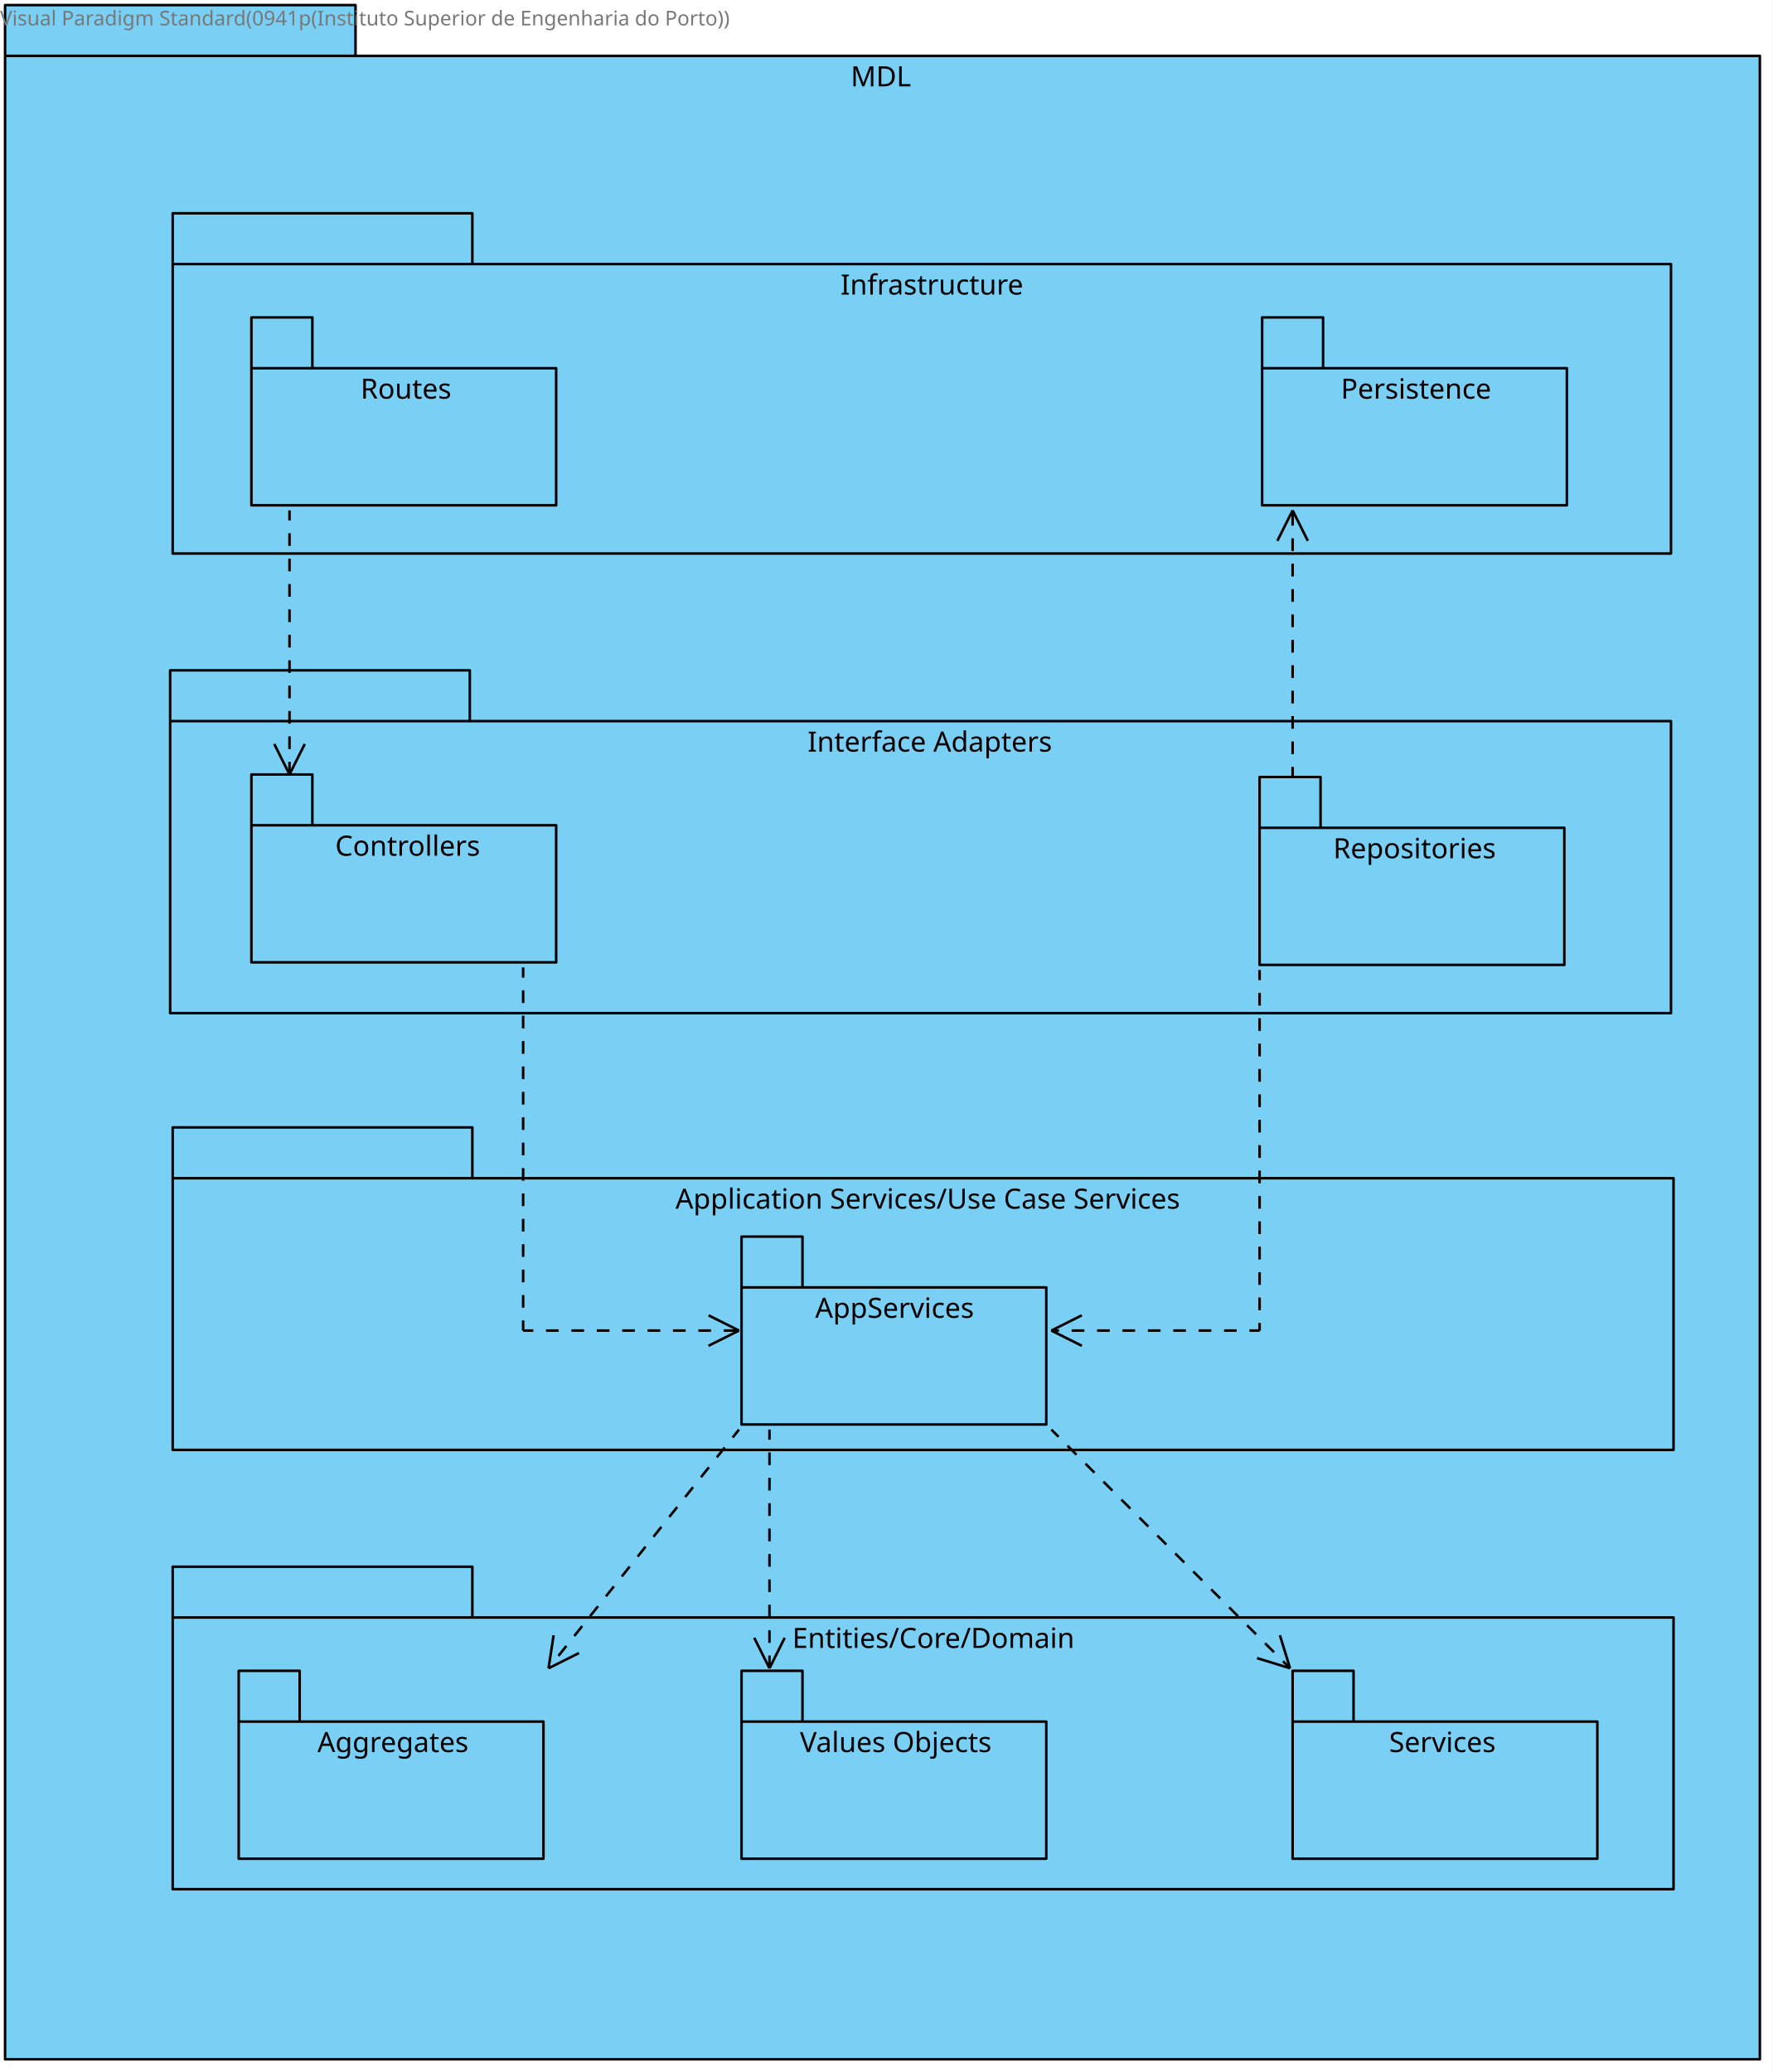
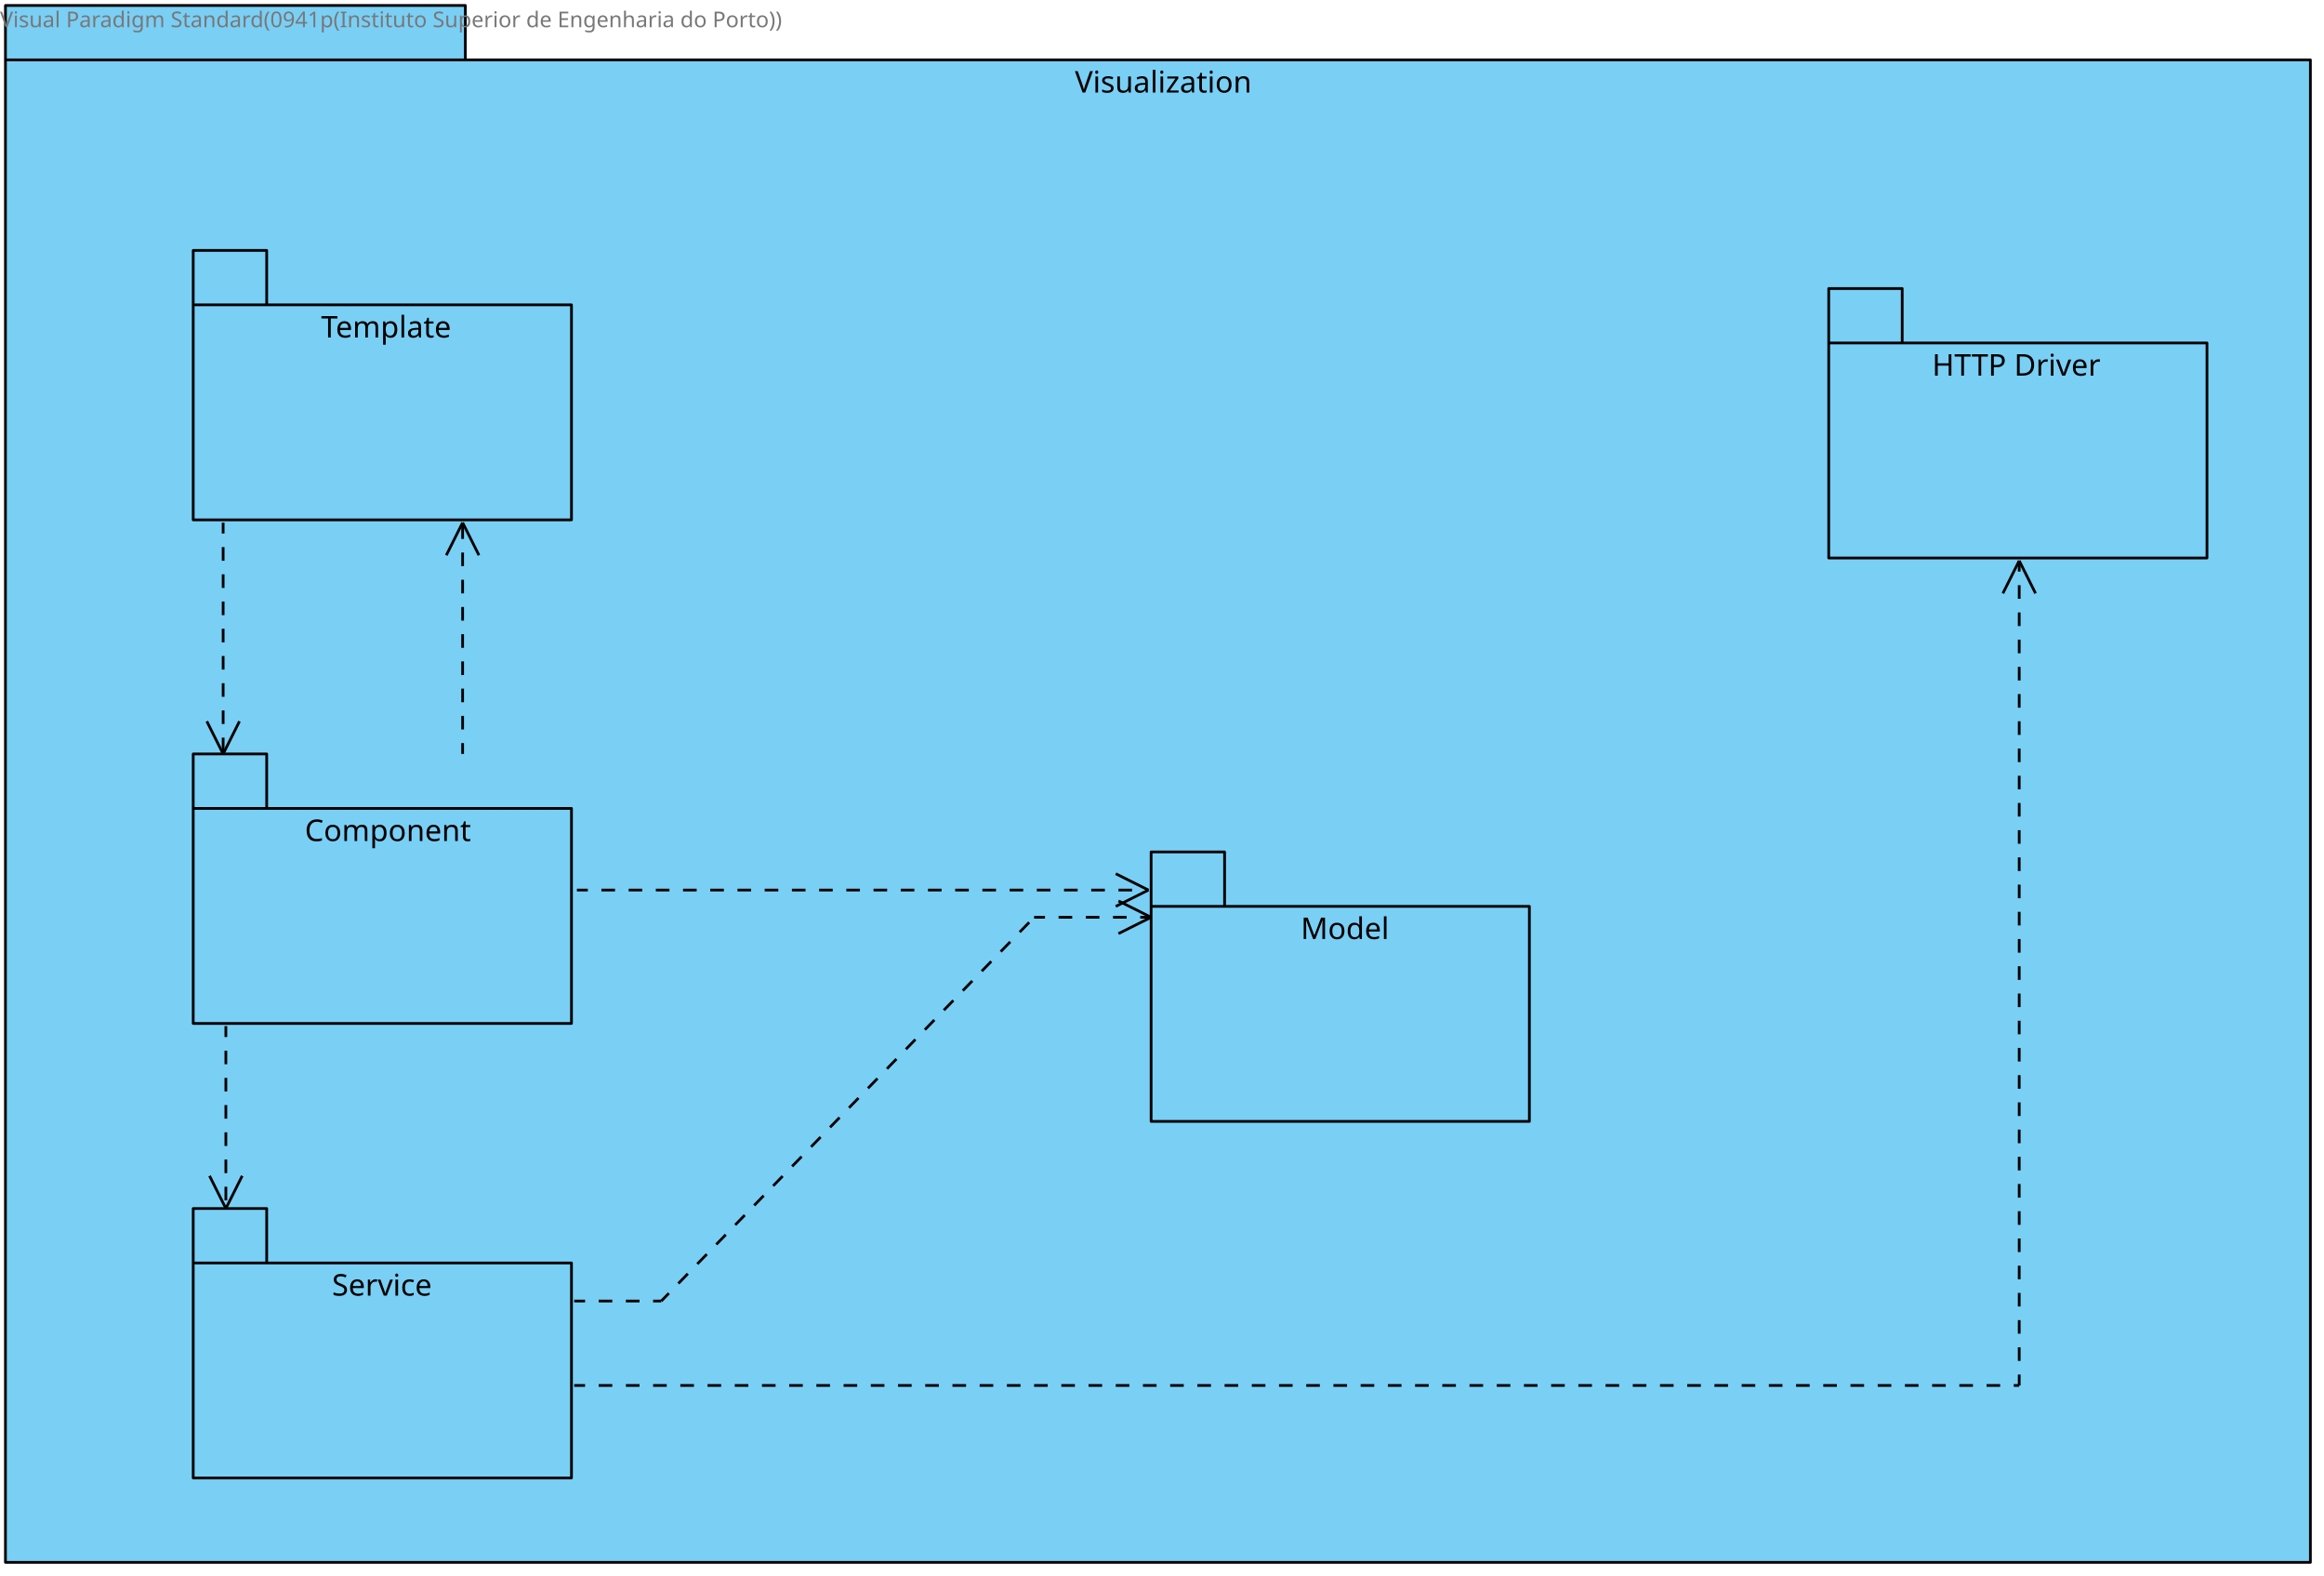
- <svg xmlns="http://www.w3.org/2000/svg" fill-opacity="0" color-rendering="auto" color-interpolation="auto" text-rendering="auto" stroke="rgb(0,0,0)" stroke-linecap="square" width="698" stroke-miterlimit="10" shape-rendering="auto" stroke-opacity="0" fill="rgb(0,0,0)" stroke-dasharray="none" font-weight="normal" stroke-width="1" height="816" font-family="'Dialog'" font-style="normal" stroke-linejoin="miter" font-size="12px" stroke-dashoffset="0" image-rendering="auto">
+ <svg xmlns="http://www.w3.org/2000/svg" fill-opacity="0" color-rendering="auto" color-interpolation="auto" text-rendering="auto" stroke="rgb(0,0,0)" stroke-linecap="square" width="854" stroke-miterlimit="10" shape-rendering="auto" stroke-opacity="0" fill="rgb(0,0,0)" stroke-dasharray="none" font-weight="normal" stroke-width="1" height="579" font-family="'Dialog'" font-style="normal" stroke-linejoin="miter" font-size="12px" stroke-dashoffset="0" image-rendering="auto">
  <defs id="genericDefs" />
  <g>
    <defs id="defs1">
      <clipPath clipPathUnits="userSpaceOnUse" id="clipPath1">
-         <path d="M-7 -7 L703 -7 L703 821 L-7 821 L-7 -7 Z" />
+         <path d="M-7 -7 L859 -7 L859 584 L-7 584 L-7 -7 Z" />
      </clipPath>
      <clipPath clipPathUnits="userSpaceOnUse" id="clipPath2">
-         <path d="M0 0 L0 790 L692 790 L692 0 Z" />
+         <path d="M0 0 L0 553 L848 553 L848 0 Z" />
      </clipPath>
      <clipPath clipPathUnits="userSpaceOnUse" id="clipPath3">
-         <path d="M-7 -7 L602 -7 L602 146 L-7 146 L-7 -7 Z" />
+         <path d="M-7 -7 L151 -7 L151 111 L-7 111 L-7 -7 Z" />
      </clipPath>
      <clipPath clipPathUnits="userSpaceOnUse" id="clipPath4">
-         <path d="M0 0 L0 115 L591 115 L591 0 Z" />
+         <path d="M0 0 L0 80 L140 80 L140 0 Z" />
      </clipPath>
      <clipPath clipPathUnits="userSpaceOnUse" id="clipPath5">
-         <path d="M-7 -7 L603 -7 L603 147 L-7 147 L-7 -7 Z" />
+         <path d="M0 0 L129 0 L129 214 L0 214 L0 0 Z" />
      </clipPath>
      <clipPath clipPathUnits="userSpaceOnUse" id="clipPath6">
-         <path d="M0 0 L0 116 L592 116 L592 0 Z" />
+         <path d="M0 0 L0 214 L129 214 L129 0 Z" />
      </clipPath>
      <clipPath clipPathUnits="userSpaceOnUse" id="clipPath7">
-         <path d="M-7 -7 L603 -7 L603 139 L-7 139 L-7 -7 Z" />
+         <path d="M0 0 L129 0 L129 196 L0 196 L0 0 Z" />
      </clipPath>
      <clipPath clipPathUnits="userSpaceOnUse" id="clipPath8">
-         <path d="M0 0 L0 108 L592 108 L592 0 Z" />
+         <path d="M0 0 L0 196 L129 196 L129 0 Z" />
      </clipPath>
      <clipPath clipPathUnits="userSpaceOnUse" id="clipPath9">
-         <path d="M-7 -7 L132 -7 L132 86 L-7 86 L-7 -7 Z" />
+         <path d="M0 0 L341 0 L341 270 L0 270 L0 0 Z" />
      </clipPath>
      <clipPath clipPathUnits="userSpaceOnUse" id="clipPath10">
-         <path d="M0 0 L0 55 L121 55 L121 0 Z" />
+         <path d="M0 0 L0 270 L341 270 L341 0 Z" />
      </clipPath>
      <clipPath clipPathUnits="userSpaceOnUse" id="clipPath11">
-         <path d="M0 0 L75 0 L75 179 L0 179 L0 0 Z" />
+         <path d="M0 0 L660 0 L660 432 L0 432 L0 0 Z" />
      </clipPath>
      <clipPath clipPathUnits="userSpaceOnUse" id="clipPath12">
-         <path d="M0 0 L0 179 L75 179 L75 0 Z" />
+         <path d="M0 0 L0 432 L660 432 L660 0 Z" />
      </clipPath>
      <clipPath clipPathUnits="userSpaceOnUse" id="clipPath13">
-         <path d="M0 0 L75 0 L75 180 L0 180 L0 0 Z" />
+         <path d="M0 0 L314 0 L314 104 L0 104 L0 0 Z" />
      </clipPath>
      <clipPath clipPathUnits="userSpaceOnUse" id="clipPath14">
-         <path d="M0 0 L0 180 L75 180 L75 0 Z" />
-       </clipPath>
-       <clipPath clipPathUnits="userSpaceOnUse" id="clipPath15">
-         <path d="M0 0 L179 0 L179 198 L0 198 L0 0 Z" />
-       </clipPath>
-       <clipPath clipPathUnits="userSpaceOnUse" id="clipPath16">
-         <path d="M0 0 L0 198 L179 198 L179 0 Z" />
-       </clipPath>
-       <clipPath clipPathUnits="userSpaceOnUse" id="clipPath17">
-         <path d="M0 0 L104 0 L104 198 L0 198 L0 0 Z" />
-       </clipPath>
-       <clipPath clipPathUnits="userSpaceOnUse" id="clipPath18">
-         <path d="M0 0 L0 198 L104 198 L104 0 Z" />
-       </clipPath>
-       <clipPath clipPathUnits="userSpaceOnUse" id="clipPath19">
-         <path d="M0 0 L198 0 L198 198 L0 198 L0 0 Z" />
-       </clipPath>
-       <clipPath clipPathUnits="userSpaceOnUse" id="clipPath20">
-         <path d="M0 0 L0 198 L198 198 L198 0 Z" />
-       </clipPath>
-       <clipPath clipPathUnits="userSpaceOnUse" id="clipPath21">
-         <path d="M0 0 L189 0 L189 247 L0 247 L0 0 Z" />
-       </clipPath>
-       <clipPath clipPathUnits="userSpaceOnUse" id="clipPath22">
-         <path d="M0 0 L0 247 L189 247 L189 0 Z" />
-       </clipPath>
-       <clipPath clipPathUnits="userSpaceOnUse" id="clipPath23">
-         <path d="M0 0 L186 0 L186 246 L0 246 L0 0 Z" />
-       </clipPath>
-       <clipPath clipPathUnits="userSpaceOnUse" id="clipPath24">
-         <path d="M0 0 L0 246 L186 246 L186 0 Z" />
+         <path d="M0 0 L0 104 L314 104 L314 0 Z" />
      </clipPath>
    </defs>
    <g fill="white" text-rendering="geometricPrecision" fill-opacity="1" stroke-opacity="1" stroke="white">
-       <rect x="0" width="698" height="816" y="0" stroke="none" />
+       <rect x="0" width="854" height="579" y="0" stroke="none" />
    </g>
    <g font-size="11px" transform="translate(2,2)" fill-opacity="1" fill="rgb(122,207,245)" text-rendering="geometricPrecision" image-rendering="optimizeQuality" font-family="sans-serif" stroke="rgb(122,207,245)" stroke-opacity="1">
-       <rect x="0" width="138" height="20" y="0" clip-path="url(#clipPath1)" stroke="none" />
-       <rect x="0" width="691" height="789" y="20" clip-path="url(#clipPath1)" stroke="none" />
+       <rect x="0" width="169" height="20" y="0" clip-path="url(#clipPath1)" stroke="none" />
+       <rect x="0" width="847" height="552" y="20" clip-path="url(#clipPath1)" stroke="none" />
    </g>
    <g stroke-linecap="butt" font-size="11px" transform="translate(2,2)" fill-opacity="1" fill="black" text-rendering="geometricPrecision" image-rendering="optimizeQuality" font-family="sans-serif" stroke-linejoin="round" stroke="black" stroke-opacity="1" stroke-miterlimit="0">
-       <path fill="none" d="M0 20 L691 20 L691 809 L0 809 L0 0 L138 0 L138 20" clip-path="url(#clipPath1)" />
+       <path fill="none" d="M0 20 L847 20 L847 572 L0 572 L0 0 L169 0 L169 20" clip-path="url(#clipPath1)" />
    </g>
    <g font-size="11px" transform="translate(2,22)" fill-opacity="1" fill="black" text-rendering="geometricPrecision" image-rendering="optimizeQuality" font-family="sans-serif" stroke="black" stroke-opacity="1">
-       <text x="333" xml:space="preserve" y="12" clip-path="url(#clipPath2)" stroke="none">MDL</text>
+       <text x="393" xml:space="preserve" y="12" clip-path="url(#clipPath2)" stroke="none">Visualization</text>
    </g>
-     <g font-size="11px" transform="translate(68,84)" fill-opacity="1" fill="rgb(122,207,245)" text-rendering="geometricPrecision" image-rendering="optimizeQuality" font-family="sans-serif" stroke="rgb(122,207,245)" stroke-opacity="1">
-       <rect x="0" width="118" height="20" y="0" clip-path="url(#clipPath3)" stroke="none" />
-       <rect x="0" width="590" height="114" y="20" clip-path="url(#clipPath3)" stroke="none" />
+     <g font-size="11px" transform="translate(71,92)" fill-opacity="1" fill="rgb(122,207,245)" text-rendering="geometricPrecision" image-rendering="optimizeQuality" font-family="sans-serif" stroke="rgb(122,207,245)" stroke-opacity="1">
+       <rect x="0" width="27" height="20" y="0" clip-path="url(#clipPath3)" stroke="none" />
+       <rect x="0" width="139" height="79" y="20" clip-path="url(#clipPath3)" stroke="none" />
    </g>
-     <g stroke-linecap="butt" font-size="11px" transform="translate(68,84)" fill-opacity="1" fill="black" text-rendering="geometricPrecision" image-rendering="optimizeQuality" font-family="sans-serif" stroke-linejoin="round" stroke="black" stroke-opacity="1" stroke-miterlimit="0">
-       <path fill="none" d="M0 20 L590 20 L590 134 L0 134 L0 0 L118 0 L118 20" clip-path="url(#clipPath3)" />
+     <g stroke-linecap="butt" font-size="11px" transform="translate(71,92)" fill-opacity="1" fill="black" text-rendering="geometricPrecision" image-rendering="optimizeQuality" font-family="sans-serif" stroke-linejoin="round" stroke="black" stroke-opacity="1" stroke-miterlimit="0">
+       <path fill="none" d="M0 20 L139 20 L139 99 L0 99 L0 0 L27 0 L27 20" clip-path="url(#clipPath3)" />
    </g>
-     <g font-size="11px" transform="translate(68,104)" fill-opacity="1" fill="black" text-rendering="geometricPrecision" image-rendering="optimizeQuality" font-family="sans-serif" stroke="black" stroke-opacity="1">
-       <text x="263" xml:space="preserve" y="12" clip-path="url(#clipPath4)" stroke="none">Infrastructure</text>
+     <g font-size="11px" transform="translate(71,112)" fill-opacity="1" fill="black" text-rendering="geometricPrecision" image-rendering="optimizeQuality" font-family="sans-serif" stroke="black" stroke-opacity="1">
+       <text x="47" xml:space="preserve" y="12" clip-path="url(#clipPath4)" stroke="none">Template</text>
    </g>
-     <g font-size="11px" transform="translate(67,264)" fill-opacity="1" fill="rgb(122,207,245)" text-rendering="geometricPrecision" image-rendering="optimizeQuality" font-family="sans-serif" stroke="rgb(122,207,245)" stroke-opacity="1">
-       <rect x="0" width="118" height="20" y="0" clip-path="url(#clipPath5)" stroke="none" />
-       <rect x="0" width="591" height="115" y="20" clip-path="url(#clipPath5)" stroke="none" />
+     <g font-size="11px" transform="translate(71,277)" fill-opacity="1" fill="rgb(122,207,245)" text-rendering="geometricPrecision" image-rendering="optimizeQuality" font-family="sans-serif" stroke="rgb(122,207,245)" stroke-opacity="1">
+       <rect x="0" width="27" height="20" y="0" clip-path="url(#clipPath3)" stroke="none" />
+       <rect x="0" width="139" height="79" y="20" clip-path="url(#clipPath3)" stroke="none" />
    </g>
-     <g stroke-linecap="butt" font-size="11px" transform="translate(67,264)" fill-opacity="1" fill="black" text-rendering="geometricPrecision" image-rendering="optimizeQuality" font-family="sans-serif" stroke-linejoin="round" stroke="black" stroke-opacity="1" stroke-miterlimit="0">
-       <path fill="none" d="M0 20 L591 20 L591 135 L0 135 L0 0 L118 0 L118 20" clip-path="url(#clipPath5)" />
+     <g stroke-linecap="butt" font-size="11px" transform="translate(71,277)" fill-opacity="1" fill="black" text-rendering="geometricPrecision" image-rendering="optimizeQuality" font-family="sans-serif" stroke-linejoin="round" stroke="black" stroke-opacity="1" stroke-miterlimit="0">
+       <path fill="none" d="M0 20 L139 20 L139 99 L0 99 L0 0 L27 0 L27 20" clip-path="url(#clipPath3)" />
    </g>
-     <g font-size="11px" transform="translate(67,284)" fill-opacity="1" fill="black" text-rendering="geometricPrecision" image-rendering="optimizeQuality" font-family="sans-serif" stroke="black" stroke-opacity="1">
-       <text x="251" xml:space="preserve" y="12" clip-path="url(#clipPath6)" stroke="none">Interface Adapters</text>
+     <g font-size="11px" transform="translate(71,297)" fill-opacity="1" fill="black" text-rendering="geometricPrecision" image-rendering="optimizeQuality" font-family="sans-serif" stroke="black" stroke-opacity="1">
+       <text x="41" xml:space="preserve" y="12" clip-path="url(#clipPath4)" stroke="none">Component</text>
    </g>
-     <g font-size="11px" transform="translate(68,444)" fill-opacity="1" fill="rgb(122,207,245)" text-rendering="geometricPrecision" image-rendering="optimizeQuality" font-family="sans-serif" stroke="rgb(122,207,245)" stroke-opacity="1">
-       <rect x="0" width="118" height="20" y="0" clip-path="url(#clipPath7)" stroke="none" />
-       <rect x="0" width="591" height="107" y="20" clip-path="url(#clipPath7)" stroke="none" />
+     <g font-size="11px" transform="translate(71,444)" fill-opacity="1" fill="rgb(122,207,245)" text-rendering="geometricPrecision" image-rendering="optimizeQuality" font-family="sans-serif" stroke="rgb(122,207,245)" stroke-opacity="1">
+       <rect x="0" width="27" height="20" y="0" clip-path="url(#clipPath3)" stroke="none" />
+       <rect x="0" width="139" height="79" y="20" clip-path="url(#clipPath3)" stroke="none" />
    </g>
-     <g stroke-linecap="butt" font-size="11px" transform="translate(68,444)" fill-opacity="1" fill="black" text-rendering="geometricPrecision" image-rendering="optimizeQuality" font-family="sans-serif" stroke-linejoin="round" stroke="black" stroke-opacity="1" stroke-miterlimit="0">
-       <path fill="none" d="M0 20 L591 20 L591 127 L0 127 L0 0 L118 0 L118 20" clip-path="url(#clipPath7)" />
+     <g stroke-linecap="butt" font-size="11px" transform="translate(71,444)" fill-opacity="1" fill="black" text-rendering="geometricPrecision" image-rendering="optimizeQuality" font-family="sans-serif" stroke-linejoin="round" stroke="black" stroke-opacity="1" stroke-miterlimit="0">
+       <path fill="none" d="M0 20 L139 20 L139 99 L0 99 L0 0 L27 0 L27 20" clip-path="url(#clipPath3)" />
    </g>
-     <g font-size="11px" transform="translate(68,464)" fill-opacity="1" fill="black" text-rendering="geometricPrecision" image-rendering="optimizeQuality" font-family="sans-serif" stroke="black" stroke-opacity="1">
-       <text x="198" xml:space="preserve" y="12" clip-path="url(#clipPath8)" stroke="none">Application Services/Use Case Services</text>
+     <g font-size="11px" transform="translate(71,464)" fill-opacity="1" fill="black" text-rendering="geometricPrecision" image-rendering="optimizeQuality" font-family="sans-serif" stroke="black" stroke-opacity="1">
+       <text x="51" xml:space="preserve" y="12" clip-path="url(#clipPath4)" stroke="none">Service</text>
    </g>
-     <g font-size="11px" transform="translate(68,617)" fill-opacity="1" fill="rgb(122,207,245)" text-rendering="geometricPrecision" image-rendering="optimizeQuality" font-family="sans-serif" stroke="rgb(122,207,245)" stroke-opacity="1">
-       <rect x="0" width="118" height="20" y="0" clip-path="url(#clipPath7)" stroke="none" />
-       <rect x="0" width="591" height="107" y="20" clip-path="url(#clipPath7)" stroke="none" />
+     <g font-size="11px" transform="translate(423,313)" fill-opacity="1" fill="rgb(122,207,245)" text-rendering="geometricPrecision" image-rendering="optimizeQuality" font-family="sans-serif" stroke="rgb(122,207,245)" stroke-opacity="1">
+       <rect x="0" width="27" height="20" y="0" clip-path="url(#clipPath3)" stroke="none" />
+       <rect x="0" width="139" height="79" y="20" clip-path="url(#clipPath3)" stroke="none" />
    </g>
-     <g stroke-linecap="butt" font-size="11px" transform="translate(68,617)" fill-opacity="1" fill="black" text-rendering="geometricPrecision" image-rendering="optimizeQuality" font-family="sans-serif" stroke-linejoin="round" stroke="black" stroke-opacity="1" stroke-miterlimit="0">
-       <path fill="none" d="M0 20 L591 20 L591 127 L0 127 L0 0 L118 0 L118 20" clip-path="url(#clipPath7)" />
+     <g stroke-linecap="butt" font-size="11px" transform="translate(423,313)" fill-opacity="1" fill="black" text-rendering="geometricPrecision" image-rendering="optimizeQuality" font-family="sans-serif" stroke-linejoin="round" stroke="black" stroke-opacity="1" stroke-miterlimit="0">
+       <path fill="none" d="M0 20 L139 20 L139 99 L0 99 L0 0 L27 0 L27 20" clip-path="url(#clipPath3)" />
    </g>
-     <g font-size="11px" transform="translate(68,637)" fill-opacity="1" fill="black" text-rendering="geometricPrecision" image-rendering="optimizeQuality" font-family="sans-serif" stroke="black" stroke-opacity="1">
-       <text x="244" xml:space="preserve" y="12" clip-path="url(#clipPath8)" stroke="none">Entities/Core/Domain</text>
+     <g font-size="11px" transform="translate(423,333)" fill-opacity="1" fill="black" text-rendering="geometricPrecision" image-rendering="optimizeQuality" font-family="sans-serif" stroke="black" stroke-opacity="1">
+       <text x="55" xml:space="preserve" y="12" clip-path="url(#clipPath4)" stroke="none">Model</text>
    </g>
-     <g font-size="11px" transform="translate(99,125)" fill-opacity="1" fill="rgb(122,207,245)" text-rendering="geometricPrecision" image-rendering="optimizeQuality" font-family="sans-serif" stroke="rgb(122,207,245)" stroke-opacity="1">
-       <rect x="0" width="24" height="20" y="0" clip-path="url(#clipPath9)" stroke="none" />
-       <rect x="0" width="120" height="54" y="20" clip-path="url(#clipPath9)" stroke="none" />
+     <g font-size="11px" transform="translate(672,106)" fill-opacity="1" fill="rgb(122,207,245)" text-rendering="geometricPrecision" image-rendering="optimizeQuality" font-family="sans-serif" stroke="rgb(122,207,245)" stroke-opacity="1">
+       <rect x="0" width="27" height="20" y="0" clip-path="url(#clipPath3)" stroke="none" />
+       <rect x="0" width="139" height="79" y="20" clip-path="url(#clipPath3)" stroke="none" />
    </g>
-     <g stroke-linecap="butt" font-size="11px" transform="translate(99,125)" fill-opacity="1" fill="black" text-rendering="geometricPrecision" image-rendering="optimizeQuality" font-family="sans-serif" stroke-linejoin="round" stroke="black" stroke-opacity="1" stroke-miterlimit="0">
-       <path fill="none" d="M0 20 L120 20 L120 74 L0 74 L0 0 L24 0 L24 20" clip-path="url(#clipPath9)" />
+     <g stroke-linecap="butt" font-size="11px" transform="translate(672,106)" fill-opacity="1" fill="black" text-rendering="geometricPrecision" image-rendering="optimizeQuality" font-family="sans-serif" stroke-linejoin="round" stroke="black" stroke-opacity="1" stroke-miterlimit="0">
+       <path fill="none" d="M0 20 L139 20 L139 99 L0 99 L0 0 L27 0 L27 20" clip-path="url(#clipPath3)" />
    </g>
-     <g font-size="11px" transform="translate(99,145)" fill-opacity="1" fill="black" text-rendering="geometricPrecision" image-rendering="optimizeQuality" font-family="sans-serif" stroke="black" stroke-opacity="1">
-       <text x="43" xml:space="preserve" y="12" clip-path="url(#clipPath10)" stroke="none">Routes</text>
+     <g font-size="11px" transform="translate(672,126)" fill-opacity="1" fill="black" text-rendering="geometricPrecision" image-rendering="optimizeQuality" font-family="sans-serif" stroke="black" stroke-opacity="1">
+       <text x="38" xml:space="preserve" y="12" clip-path="url(#clipPath4)" stroke="none">HTTP Driver</text>
    </g>
-     <g font-size="11px" transform="translate(497,125)" fill-opacity="1" fill="rgb(122,207,245)" text-rendering="geometricPrecision" image-rendering="optimizeQuality" font-family="sans-serif" stroke="rgb(122,207,245)" stroke-opacity="1">
-       <rect x="0" width="24" height="20" y="0" clip-path="url(#clipPath9)" stroke="none" />
-       <rect x="0" width="120" height="54" y="20" clip-path="url(#clipPath9)" stroke="none" />
+     <g fill-opacity="1" text-rendering="geometricPrecision" stroke="black" stroke-linecap="butt" transform="translate(20,129)" stroke-opacity="1" fill="black" stroke-dasharray="5" font-family="sans-serif" stroke-linejoin="round" font-size="11px" stroke-dashoffset="1" image-rendering="optimizeQuality">
+       <line y2="148" fill="none" x1="62" clip-path="url(#clipPath6)" x2="62" y1="63" />
+       <line clip-path="url(#clipPath6)" stroke-dashoffset="0" fill="none" x1="62" x2="68" y1="148" y2="136" stroke-dasharray="none" />
+       <line clip-path="url(#clipPath6)" stroke-dashoffset="0" fill="none" x1="62" x2="56" y1="148" y2="136" stroke-dasharray="none" />
    </g>
-     <g stroke-linecap="butt" font-size="11px" transform="translate(497,125)" fill-opacity="1" fill="black" text-rendering="geometricPrecision" image-rendering="optimizeQuality" font-family="sans-serif" stroke-linejoin="round" stroke="black" stroke-opacity="1" stroke-miterlimit="0">
-       <path fill="none" d="M0 20 L120 20 L120 74 L0 74 L0 0 L24 0 L24 20" clip-path="url(#clipPath9)" />
+     <g fill-opacity="1" text-rendering="geometricPrecision" stroke="black" stroke-linecap="butt" transform="translate(107,129)" stroke-opacity="1" fill="black" stroke-dasharray="5" font-family="sans-serif" stroke-linejoin="round" font-size="11px" stroke-dashoffset="1" image-rendering="optimizeQuality">
+       <line y2="63" fill="none" x1="63" clip-path="url(#clipPath6)" x2="63" y1="148" />
+       <line clip-path="url(#clipPath6)" stroke-dashoffset="0" fill="none" x1="63" x2="57" y1="63" y2="75" stroke-dasharray="none" />
+       <line clip-path="url(#clipPath6)" stroke-dashoffset="0" fill="none" x1="63" x2="69" y1="63" y2="75" stroke-dasharray="none" />
    </g>
-     <g font-size="11px" transform="translate(497,145)" fill-opacity="1" fill="black" text-rendering="geometricPrecision" image-rendering="optimizeQuality" font-family="sans-serif" stroke="black" stroke-opacity="1">
-       <text x="31" xml:space="preserve" y="12" clip-path="url(#clipPath10)" stroke="none">Persistence</text>
+     <g fill-opacity="1" text-rendering="geometricPrecision" stroke="black" stroke-linecap="butt" transform="translate(21,314)" stroke-opacity="1" fill="black" stroke-dasharray="5" font-family="sans-serif" stroke-linejoin="round" font-size="11px" stroke-dashoffset="1" image-rendering="optimizeQuality">
+       <line y2="130" fill="none" x1="62" clip-path="url(#clipPath8)" x2="62" y1="63" />
+       <line clip-path="url(#clipPath8)" stroke-dashoffset="0" fill="none" x1="62" x2="68" y1="130" y2="118" stroke-dasharray="none" />
+       <line clip-path="url(#clipPath8)" stroke-dashoffset="0" fill="none" x1="62" x2="56" y1="130" y2="118" stroke-dasharray="none" />
    </g>
-     <g font-size="11px" transform="translate(99,305)" fill-opacity="1" fill="rgb(122,207,245)" text-rendering="geometricPrecision" image-rendering="optimizeQuality" font-family="sans-serif" stroke="rgb(122,207,245)" stroke-opacity="1">
-       <rect x="0" width="24" height="20" y="0" clip-path="url(#clipPath9)" stroke="none" />
-       <rect x="0" width="120" height="54" y="20" clip-path="url(#clipPath9)" stroke="none" />
+     <g fill-opacity="1" text-rendering="geometricPrecision" stroke="black" stroke-linecap="butt" transform="translate(148,274)" stroke-opacity="1" fill="black" stroke-dasharray="5" font-family="sans-serif" stroke-linejoin="round" font-size="11px" stroke-dashoffset="1" image-rendering="optimizeQuality">
+       <line y2="204" fill="none" x1="63" clip-path="url(#clipPath10)" x2="95" y1="204" />
+       <line y2="63" fill="none" x1="95" clip-path="url(#clipPath10)" x2="232" y1="204" />
+       <line y2="63" fill="none" x1="232" clip-path="url(#clipPath10)" x2="275" y1="63" />
+       <line clip-path="url(#clipPath10)" stroke-dashoffset="0" fill="none" x1="275" x2="263" y1="63" y2="57" stroke-dasharray="none" />
+       <line clip-path="url(#clipPath10)" stroke-dashoffset="0" fill="none" x1="275" x2="263" y1="63" y2="69" stroke-dasharray="none" />
    </g>
-     <g stroke-linecap="butt" font-size="11px" transform="translate(99,305)" fill-opacity="1" fill="black" text-rendering="geometricPrecision" image-rendering="optimizeQuality" font-family="sans-serif" stroke-linejoin="round" stroke="black" stroke-opacity="1" stroke-miterlimit="0">
-       <path fill="none" d="M0 20 L120 20 L120 74 L0 74 L0 0 L24 0 L24 20" clip-path="url(#clipPath9)" />
+     <g fill-opacity="1" text-rendering="geometricPrecision" stroke="black" stroke-linecap="butt" transform="translate(148,143)" stroke-opacity="1" fill="black" stroke-dasharray="5" font-family="sans-serif" stroke-linejoin="round" font-size="11px" stroke-dashoffset="1" image-rendering="optimizeQuality">
+       <line y2="366" fill="none" x1="63" clip-path="url(#clipPath12)" x2="594" y1="366" />
+       <line y2="63" fill="none" x1="594" clip-path="url(#clipPath12)" x2="594" y1="366" />
+       <line clip-path="url(#clipPath12)" stroke-dashoffset="0" fill="none" x1="594" x2="588" y1="63" y2="75" stroke-dasharray="none" />
+       <line clip-path="url(#clipPath12)" stroke-dashoffset="0" fill="none" x1="594" x2="600" y1="63" y2="75" stroke-dasharray="none" />
    </g>
-     <g font-size="11px" transform="translate(99,325)" fill-opacity="1" fill="black" text-rendering="geometricPrecision" image-rendering="optimizeQuality" font-family="sans-serif" stroke="black" stroke-opacity="1">
-       <text x="33" xml:space="preserve" y="12" clip-path="url(#clipPath10)" stroke="none">Controllers</text>
-     </g>
-     <g font-size="11px" transform="translate(496,306)" fill-opacity="1" fill="rgb(122,207,245)" text-rendering="geometricPrecision" image-rendering="optimizeQuality" font-family="sans-serif" stroke="rgb(122,207,245)" stroke-opacity="1">
-       <rect x="0" width="24" height="20" y="0" clip-path="url(#clipPath9)" stroke="none" />
-       <rect x="0" width="120" height="54" y="20" clip-path="url(#clipPath9)" stroke="none" />
-     </g>
-     <g stroke-linecap="butt" font-size="11px" transform="translate(496,306)" fill-opacity="1" fill="black" text-rendering="geometricPrecision" image-rendering="optimizeQuality" font-family="sans-serif" stroke-linejoin="round" stroke="black" stroke-opacity="1" stroke-miterlimit="0">
-       <path fill="none" d="M0 20 L120 20 L120 74 L0 74 L0 0 L24 0 L24 20" clip-path="url(#clipPath9)" />
-     </g>
-     <g font-size="11px" transform="translate(496,326)" fill-opacity="1" fill="black" text-rendering="geometricPrecision" image-rendering="optimizeQuality" font-family="sans-serif" stroke="black" stroke-opacity="1">
-       <text x="29" xml:space="preserve" y="12" clip-path="url(#clipPath10)" stroke="none">Repositories</text>
-     </g>
-     <g font-size="11px" transform="translate(292,487)" fill-opacity="1" fill="rgb(122,207,245)" text-rendering="geometricPrecision" image-rendering="optimizeQuality" font-family="sans-serif" stroke="rgb(122,207,245)" stroke-opacity="1">
-       <rect x="0" width="24" height="20" y="0" clip-path="url(#clipPath9)" stroke="none" />
-       <rect x="0" width="120" height="54" y="20" clip-path="url(#clipPath9)" stroke="none" />
-     </g>
-     <g stroke-linecap="butt" font-size="11px" transform="translate(292,487)" fill-opacity="1" fill="black" text-rendering="geometricPrecision" image-rendering="optimizeQuality" font-family="sans-serif" stroke-linejoin="round" stroke="black" stroke-opacity="1" stroke-miterlimit="0">
-       <path fill="none" d="M0 20 L120 20 L120 74 L0 74 L0 0 L24 0 L24 20" clip-path="url(#clipPath9)" />
-     </g>
-     <g font-size="11px" transform="translate(292,507)" fill-opacity="1" fill="black" text-rendering="geometricPrecision" image-rendering="optimizeQuality" font-family="sans-serif" stroke="black" stroke-opacity="1">
-       <text x="29" xml:space="preserve" y="12" clip-path="url(#clipPath10)" stroke="none">AppServices</text>
-     </g>
-     <g font-size="11px" transform="translate(292,658)" fill-opacity="1" fill="rgb(122,207,245)" text-rendering="geometricPrecision" image-rendering="optimizeQuality" font-family="sans-serif" stroke="rgb(122,207,245)" stroke-opacity="1">
-       <rect x="0" width="24" height="20" y="0" clip-path="url(#clipPath9)" stroke="none" />
-       <rect x="0" width="120" height="54" y="20" clip-path="url(#clipPath9)" stroke="none" />
-     </g>
-     <g stroke-linecap="butt" font-size="11px" transform="translate(292,658)" fill-opacity="1" fill="black" text-rendering="geometricPrecision" image-rendering="optimizeQuality" font-family="sans-serif" stroke-linejoin="round" stroke="black" stroke-opacity="1" stroke-miterlimit="0">
-       <path fill="none" d="M0 20 L120 20 L120 74 L0 74 L0 0 L24 0 L24 20" clip-path="url(#clipPath9)" />
-     </g>
-     <g font-size="11px" transform="translate(292,678)" fill-opacity="1" fill="black" text-rendering="geometricPrecision" image-rendering="optimizeQuality" font-family="sans-serif" stroke="black" stroke-opacity="1">
-       <text x="23" xml:space="preserve" y="12" clip-path="url(#clipPath10)" stroke="none">Values Objects</text>
-     </g>
-     <g font-size="11px" transform="translate(94,658)" fill-opacity="1" fill="rgb(122,207,245)" text-rendering="geometricPrecision" image-rendering="optimizeQuality" font-family="sans-serif" stroke="rgb(122,207,245)" stroke-opacity="1">
-       <rect x="0" width="24" height="20" y="0" clip-path="url(#clipPath9)" stroke="none" />
-       <rect x="0" width="120" height="54" y="20" clip-path="url(#clipPath9)" stroke="none" />
-     </g>
-     <g stroke-linecap="butt" font-size="11px" transform="translate(94,658)" fill-opacity="1" fill="black" text-rendering="geometricPrecision" image-rendering="optimizeQuality" font-family="sans-serif" stroke-linejoin="round" stroke="black" stroke-opacity="1" stroke-miterlimit="0">
-       <path fill="none" d="M0 20 L120 20 L120 74 L0 74 L0 0 L24 0 L24 20" clip-path="url(#clipPath9)" />
-     </g>
-     <g font-size="11px" transform="translate(94,678)" fill-opacity="1" fill="black" text-rendering="geometricPrecision" image-rendering="optimizeQuality" font-family="sans-serif" stroke="black" stroke-opacity="1">
-       <text x="31" xml:space="preserve" y="12" clip-path="url(#clipPath10)" stroke="none">Aggregates</text>
-     </g>
-     <g font-size="11px" transform="translate(509,658)" fill-opacity="1" fill="rgb(122,207,245)" text-rendering="geometricPrecision" image-rendering="optimizeQuality" font-family="sans-serif" stroke="rgb(122,207,245)" stroke-opacity="1">
-       <rect x="0" width="24" height="20" y="0" clip-path="url(#clipPath9)" stroke="none" />
-       <rect x="0" width="120" height="54" y="20" clip-path="url(#clipPath9)" stroke="none" />
-     </g>
-     <g stroke-linecap="butt" font-size="11px" transform="translate(509,658)" fill-opacity="1" fill="black" text-rendering="geometricPrecision" image-rendering="optimizeQuality" font-family="sans-serif" stroke-linejoin="round" stroke="black" stroke-opacity="1" stroke-miterlimit="0">
-       <path fill="none" d="M0 20 L120 20 L120 74 L0 74 L0 0 L24 0 L24 20" clip-path="url(#clipPath9)" />
-     </g>
-     <g font-size="11px" transform="translate(509,678)" fill-opacity="1" fill="black" text-rendering="geometricPrecision" image-rendering="optimizeQuality" font-family="sans-serif" stroke="black" stroke-opacity="1">
-       <text x="38" xml:space="preserve" y="12" clip-path="url(#clipPath10)" stroke="none">Services</text>
-     </g>
-     <g fill-opacity="1" text-rendering="geometricPrecision" stroke="black" stroke-linecap="butt" transform="translate(78,165)" stroke-opacity="1" fill="black" stroke-dasharray="5" font-family="sans-serif" stroke-linejoin="round" font-size="11px" stroke-dashoffset="1" image-rendering="optimizeQuality">
-       <line y2="140" fill="none" x1="36" clip-path="url(#clipPath12)" x2="36" y1="36" />
-       <line clip-path="url(#clipPath12)" stroke-dashoffset="0" fill="none" x1="36" x2="42" y1="140" y2="128" stroke-dasharray="none" />
-       <line clip-path="url(#clipPath12)" stroke-dashoffset="0" fill="none" x1="36" x2="30" y1="140" y2="128" stroke-dasharray="none" />
-     </g>
-     <g fill-opacity="1" text-rendering="geometricPrecision" stroke="black" stroke-linecap="butt" transform="translate(473,165)" stroke-opacity="1" fill="black" stroke-dasharray="5" font-family="sans-serif" stroke-linejoin="round" font-size="11px" stroke-dashoffset="1" image-rendering="optimizeQuality">
-       <line y2="36" fill="none" x1="36" clip-path="url(#clipPath14)" x2="36" y1="141" />
-       <line clip-path="url(#clipPath14)" stroke-dashoffset="0" fill="none" x1="36" x2="30" y1="36" y2="48" stroke-dasharray="none" />
-       <line clip-path="url(#clipPath14)" stroke-dashoffset="0" fill="none" x1="36" x2="42" y1="36" y2="48" stroke-dasharray="none" />
-     </g>
-     <g fill-opacity="1" text-rendering="geometricPrecision" stroke="black" stroke-linecap="butt" transform="translate(166,513)" stroke-opacity="1" fill="black" stroke-dasharray="5" font-family="sans-serif" stroke-linejoin="round" font-size="11px" stroke-dashoffset="1" image-rendering="optimizeQuality">
-       <line y2="144" fill="none" x1="125" clip-path="url(#clipPath16)" x2="50" y1="50" />
-       <line clip-path="url(#clipPath16)" stroke-dashoffset="0" fill="none" x1="50" x2="62" y1="144" y2="138" stroke-dasharray="none" />
-       <line clip-path="url(#clipPath16)" stroke-dashoffset="0" fill="none" x1="50" x2="52" y1="144" y2="131" stroke-dasharray="none" />
-     </g>
-     <g fill-opacity="1" text-rendering="geometricPrecision" stroke="black" stroke-linecap="butt" transform="translate(253,513)" stroke-opacity="1" fill="black" stroke-dasharray="5" font-family="sans-serif" stroke-linejoin="round" font-size="11px" stroke-dashoffset="1" image-rendering="optimizeQuality">
-       <line y2="144" fill="none" x1="50" clip-path="url(#clipPath18)" x2="50" y1="50" />
-       <line clip-path="url(#clipPath18)" stroke-dashoffset="0" fill="none" x1="50" x2="56" y1="144" y2="132" stroke-dasharray="none" />
-       <line clip-path="url(#clipPath18)" stroke-dashoffset="0" fill="none" x1="50" x2="44" y1="144" y2="132" stroke-dasharray="none" />
-     </g>
-     <g fill-opacity="1" text-rendering="geometricPrecision" stroke="black" stroke-linecap="butt" transform="translate(364,513)" stroke-opacity="1" fill="black" stroke-dasharray="5" font-family="sans-serif" stroke-linejoin="round" font-size="11px" stroke-dashoffset="1" image-rendering="optimizeQuality">
-       <line y2="144" fill="none" x1="50" clip-path="url(#clipPath20)" x2="144" y1="50" />
-       <line clip-path="url(#clipPath20)" stroke-dashoffset="0" fill="none" x1="144" x2="140" y1="144" y2="131" stroke-dasharray="none" />
-       <line clip-path="url(#clipPath20)" stroke-dashoffset="0" fill="none" x1="144" x2="131" y1="144" y2="140" stroke-dasharray="none" />
-     </g>
-     <g fill-opacity="1" text-rendering="geometricPrecision" stroke="black" stroke-linecap="butt" transform="translate(156,331)" stroke-opacity="1" fill="black" stroke-dasharray="5" font-family="sans-serif" stroke-linejoin="round" font-size="11px" stroke-dashoffset="1" image-rendering="optimizeQuality">
-       <line y2="193" fill="none" x1="50" clip-path="url(#clipPath22)" x2="50" y1="50" />
-       <line y2="193" fill="none" x1="50" clip-path="url(#clipPath22)" x2="135" y1="193" />
-       <line clip-path="url(#clipPath22)" stroke-dashoffset="0" fill="none" x1="135" x2="123" y1="193" y2="187" stroke-dasharray="none" />
-       <line clip-path="url(#clipPath22)" stroke-dashoffset="0" fill="none" x1="135" x2="123" y1="193" y2="199" stroke-dasharray="none" />
-     </g>
-     <g fill-opacity="1" text-rendering="geometricPrecision" stroke="black" stroke-linecap="butt" transform="translate(364,332)" stroke-opacity="1" fill="black" stroke-dasharray="5" font-family="sans-serif" stroke-linejoin="round" font-size="11px" stroke-dashoffset="1" image-rendering="optimizeQuality">
-       <line y2="192" fill="none" x1="132" clip-path="url(#clipPath24)" x2="132" y1="50" />
-       <line y2="192" fill="none" x1="132" clip-path="url(#clipPath24)" x2="50" y1="192" />
-       <line clip-path="url(#clipPath24)" stroke-dashoffset="0" fill="none" x1="50" x2="62" y1="192" y2="198" stroke-dasharray="none" />
-       <line clip-path="url(#clipPath24)" stroke-dashoffset="0" fill="none" x1="50" x2="62" y1="192" y2="186" stroke-dasharray="none" />
+     <g fill-opacity="1" text-rendering="geometricPrecision" stroke="black" stroke-linecap="butt" transform="translate(162,277)" stroke-opacity="1" fill="black" stroke-dasharray="5" font-family="sans-serif" stroke-linejoin="round" font-size="11px" stroke-dashoffset="1" image-rendering="optimizeQuality">
+       <line y2="50" fill="none" x1="50" clip-path="url(#clipPath14)" x2="260" y1="50" />
+       <line clip-path="url(#clipPath14)" stroke-dashoffset="0" fill="none" x1="260" x2="248" y1="50" y2="44" stroke-dasharray="none" />
+       <line clip-path="url(#clipPath14)" stroke-dashoffset="0" fill="none" x1="260" x2="248" y1="50" y2="56" stroke-dasharray="none" />
    </g>
    <g font-size="8px" fill-opacity="1" fill="rgb(120,120,120)" text-rendering="geometricPrecision" image-rendering="optimizeQuality" stroke="rgb(120,120,120)" stroke-opacity="1">
      <text x="0" xml:space="preserve" y="10" stroke="none">Visual Paradigm Standard(0941p(Instituto Superior de Engenharia do Porto))</text>
    </g>
  </g>
</svg>
